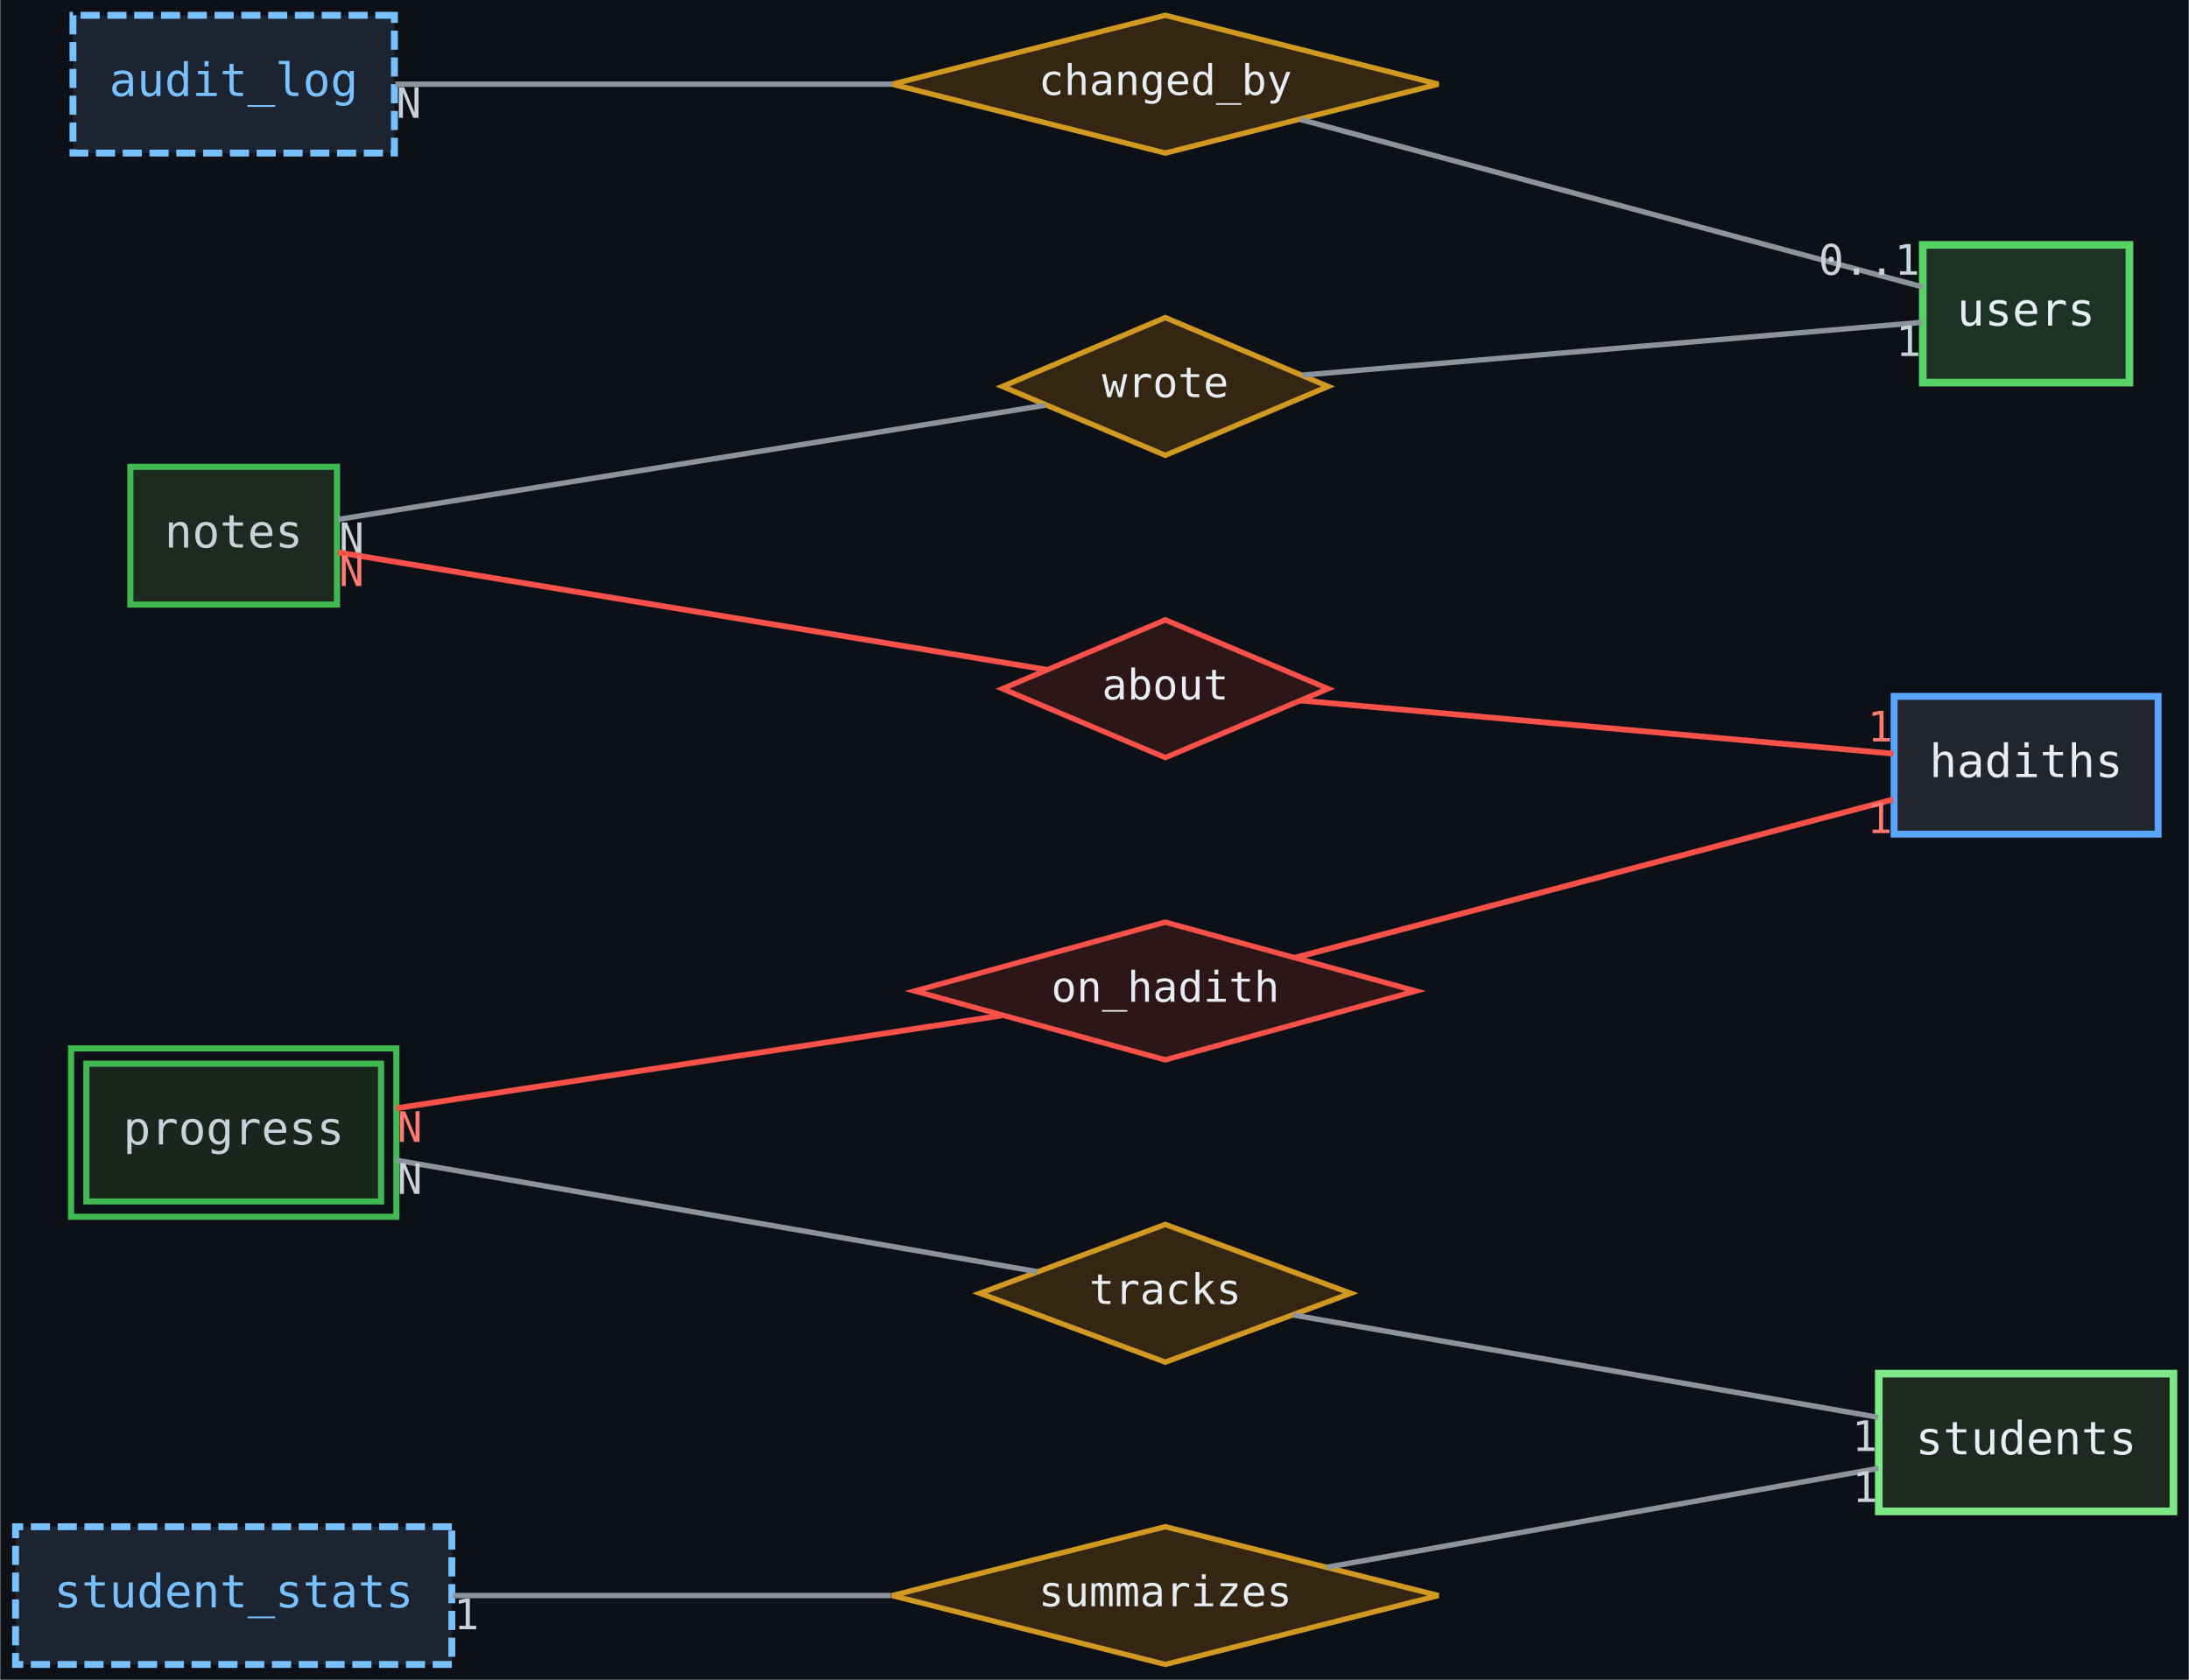
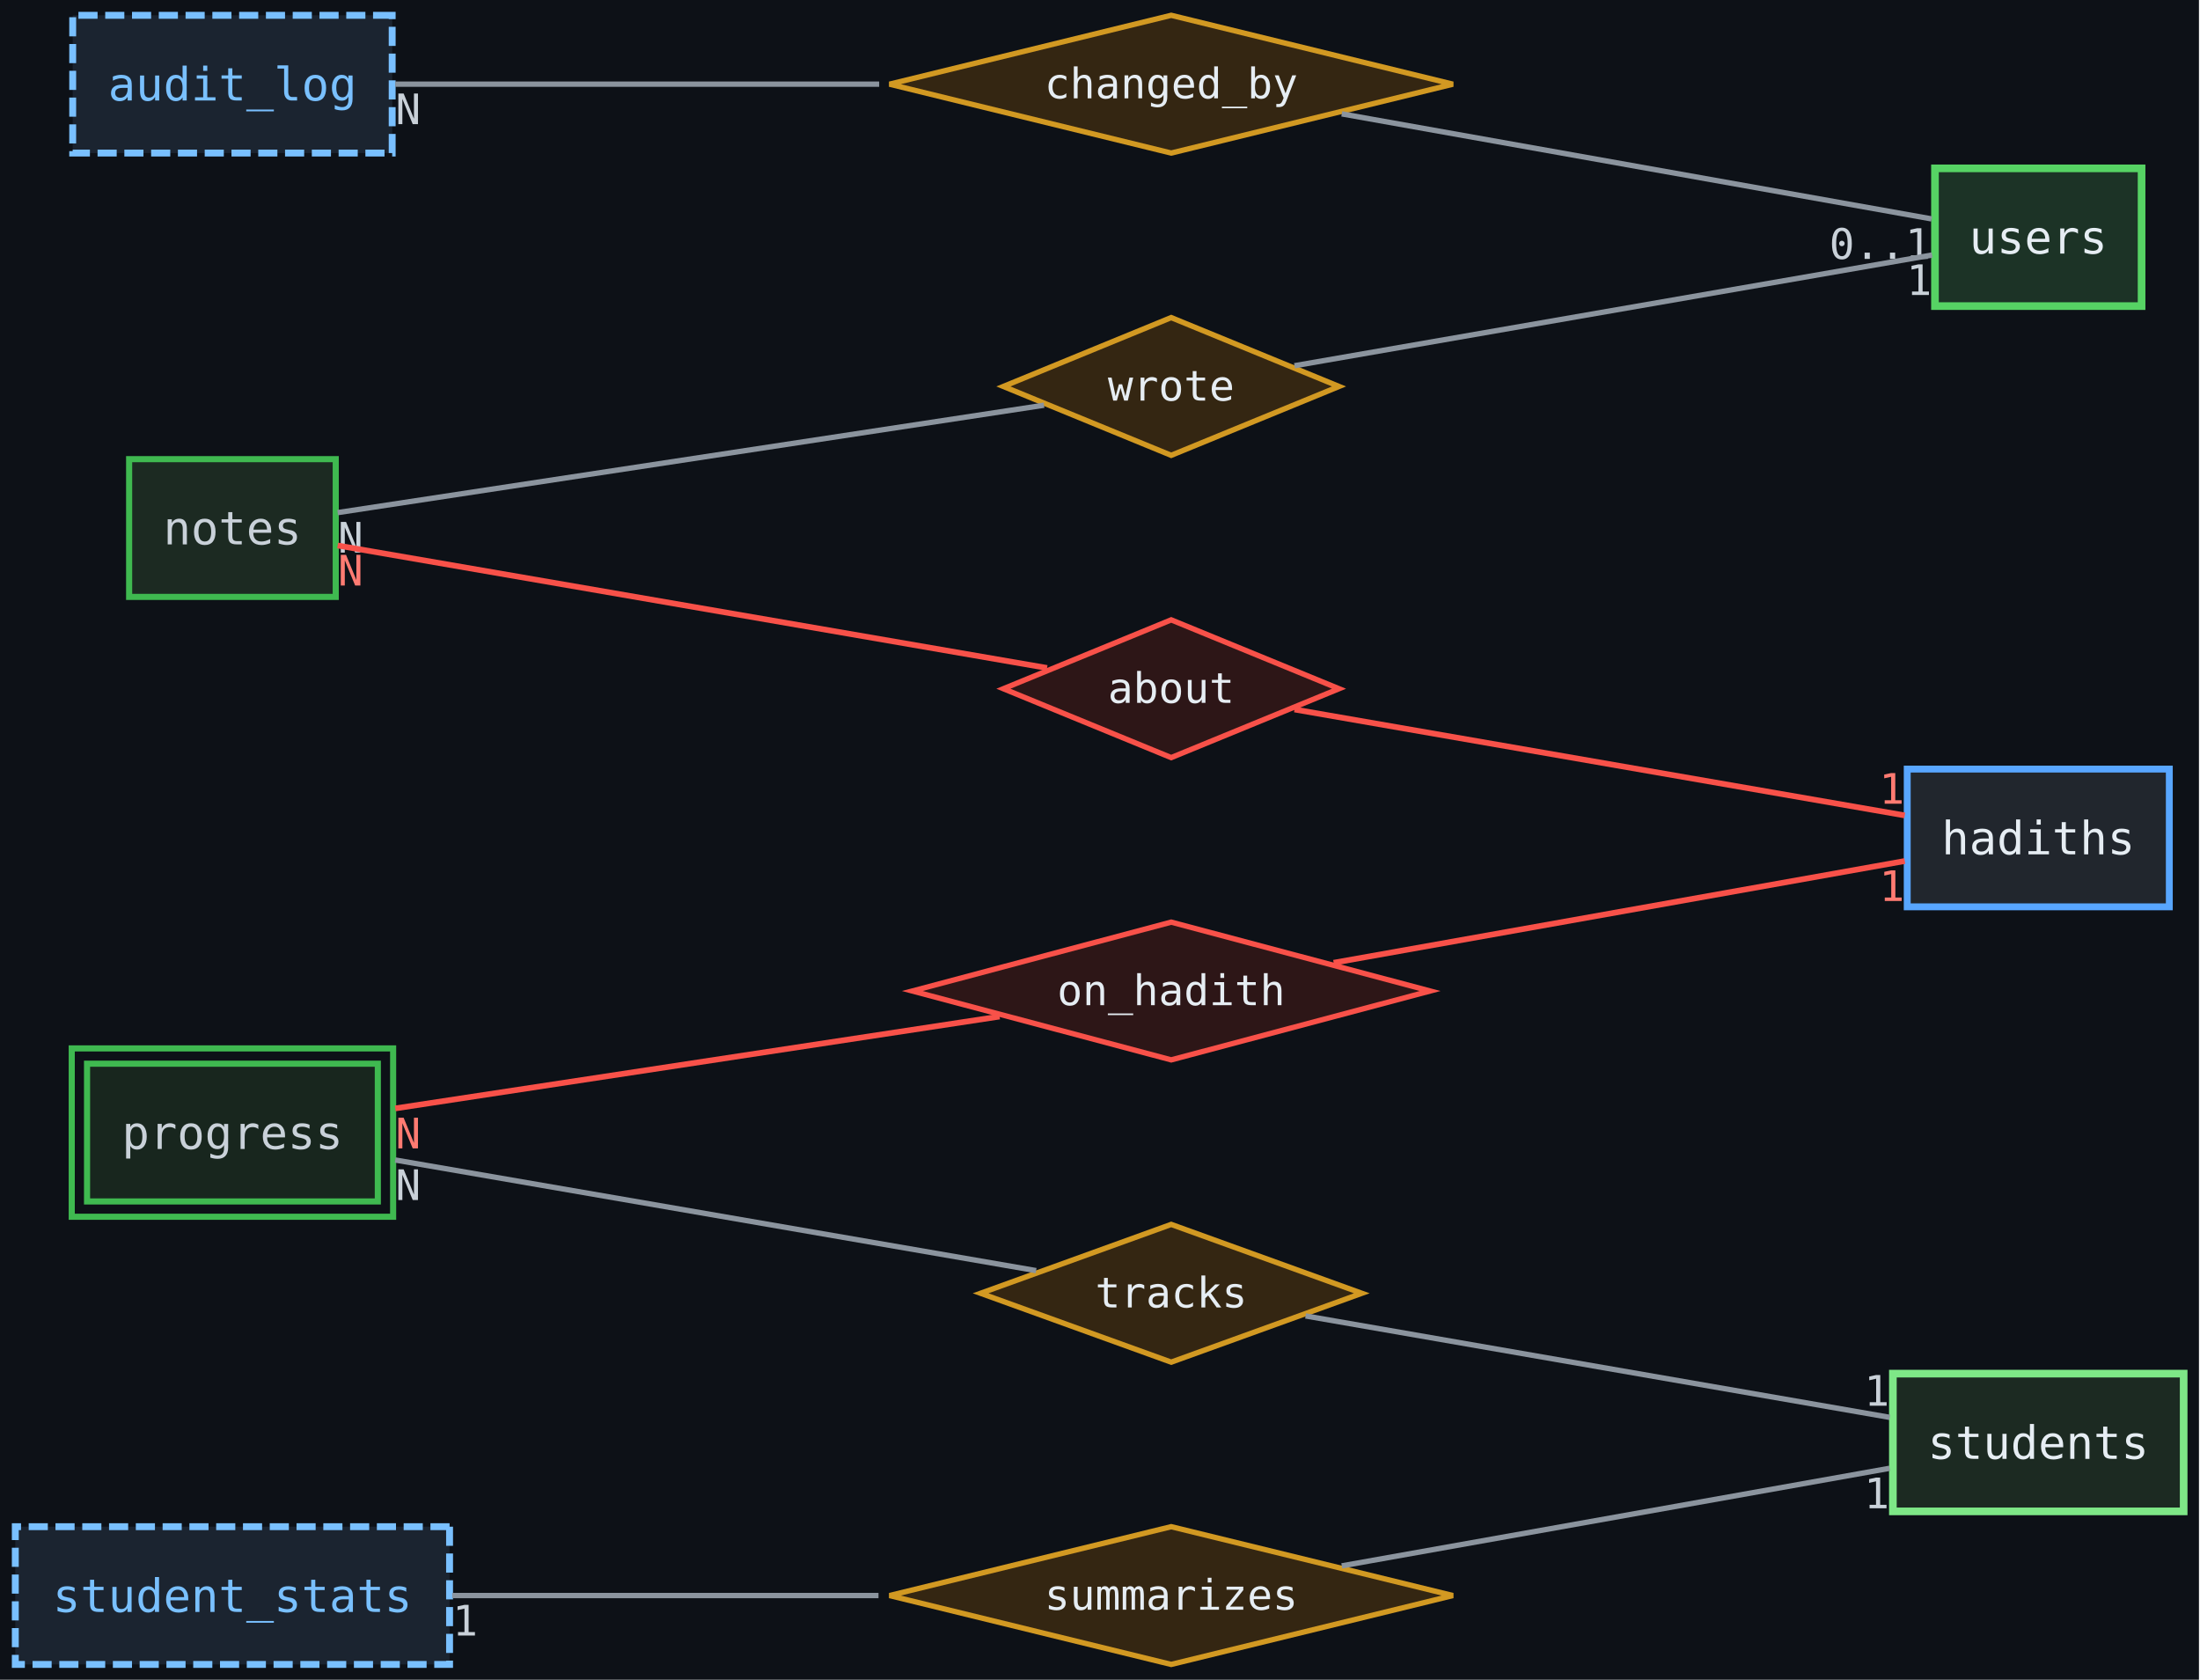
- <svg xmlns="http://www.w3.org/2000/svg" width="572pt" height="439pt" viewBox="0.00 0.00 571.87 439.00">
+ <svg xmlns="http://www.w3.org/2000/svg" width="575pt" height="439pt" viewBox="0.00 0.00 575.00 439.00">
  <g id="graph0" class="graph" transform="scale(1 1) rotate(0) translate(4 435)">
-     <polygon fill="#0d1117" stroke="transparent" points="-4,4 -4,-435 567.87,-435 567.87,4 -4,4" />
+     <polygon fill="#0d1117" stroke="none" points="-4,4 -4,-435 570.73,-435 570.73,4 -4,4" />
    <g id="node1" class="node">
-       <polygon fill="#1c3326" stroke="#56d364" stroke-width="2" points="552.37,-371 498.37,-371 498.37,-335 552.37,-335 552.37,-371" />
-       <text text-anchor="middle" x="525.37" y="-349.9" font-family="DejaVu Sans Mono" font-size="12.00" fill="#e6edf3">users</text>
+       <polygon fill="#1c3326" stroke="#56d364" stroke-width="2" points="555.73,-391 501.73,-391 501.73,-355 555.73,-355 555.73,-391" />
+       <text xml:space="preserve" text-anchor="middle" x="528.73" y="-368.73" font-family="DejaVu Sans Mono" font-size="12.00" fill="#e6edf3">users</text>
    </g>
    <g id="node2" class="node">
-       <polygon fill="#1c2a22" stroke="#7ee787" stroke-width="2" points="563.87,-76 486.87,-76 486.87,-40 563.87,-40 563.87,-76" />
-       <text text-anchor="middle" x="525.37" y="-54.9" font-family="DejaVu Sans Mono" font-size="12.00" fill="#e6edf3">students</text>
+       <polygon fill="#1c2a22" stroke="#7ee787" stroke-width="2" points="566.73,-76 490.73,-76 490.73,-40 566.73,-40 566.73,-76" />
+       <text xml:space="preserve" text-anchor="middle" x="528.73" y="-53.73" font-family="DejaVu Sans Mono" font-size="12.00" fill="#e6edf3">students</text>
    </g>
    <g id="node3" class="node">
-       <polygon fill="#18261e" stroke="#3fb950" stroke-width="1.6" points="95.5,-157 18.5,-157 18.5,-121 95.5,-121 95.5,-157" />
-       <polygon fill="none" stroke="#3fb950" stroke-width="1.6" points="99.5,-161 14.5,-161 14.5,-117 99.5,-117 99.5,-161" />
-       <text text-anchor="middle" x="57" y="-135.9" font-family="DejaVu Sans Mono" font-size="12.00" fill="#c9d1d9">progress</text>
+       <polygon fill="#18261e" stroke="#3fb950" stroke-width="1.6" points="94.75,-157 18.75,-157 18.75,-121 94.75,-121 94.75,-157" />
+       <polygon fill="none" stroke="#3fb950" stroke-width="1.6" points="98.75,-161 14.75,-161 14.75,-117 98.75,-117 98.75,-161" />
+       <text xml:space="preserve" text-anchor="middle" x="56.75" y="-134.72" font-family="DejaVu Sans Mono" font-size="12.00" fill="#c9d1d9">progress</text>
    </g>
    <g id="node8" class="node">
-       <polygon fill="#342612" stroke="#d29922" stroke-width="1.4" points="300.44,-115 251.99,-97 300.44,-79 348.88,-97 300.44,-115" />
-       <text text-anchor="middle" x="300.44" y="-94.2" font-family="DejaVu Sans Mono" font-size="11.00" fill="#e6edf3">tracks</text>
+       <polygon fill="#342612" stroke="#d29922" stroke-width="1.4" points="302.11,-115 252.3,-97 302.11,-79 351.92,-97 302.11,-115" />
+       <text xml:space="preserve" text-anchor="middle" x="302.11" y="-93.3" font-family="DejaVu Sans Mono" font-size="11.00" fill="#e6edf3">tracks</text>
    </g>
    <g id="edge1" class="edge">
-       <path fill="none" stroke="#8b949e" stroke-width="1.4" d="M99.5,-131.78C146.96,-123.52 223.66,-110.18 266.97,-102.65" />
-       <text text-anchor="middle" x="103" y="-122.98" font-family="DejaVu Sans Mono" font-size="11.00" fill="#c9d1d9">N</text>
+       <path fill="none" stroke="#8b949e" stroke-width="1.4" d="M99.31,-131.83C146.55,-123.67 222.8,-110.51 266.8,-102.92" />
+       <text xml:space="preserve" text-anchor="middle" x="102.68" y="-121.38" font-family="DejaVu Sans Mono" font-size="11.00" fill="#c9d1d9">N</text>
    </g>
    <g id="node12" class="node">
-       <polygon fill="#2d1617" stroke="#f85149" stroke-width="1.4" points="300.44,-194 234.97,-176 300.44,-158 365.9,-176 300.44,-194" />
-       <text text-anchor="middle" x="300.44" y="-173.2" font-family="DejaVu Sans Mono" font-size="11.00" fill="#e6edf3">on_hadith</text>
+       <polygon fill="#2d1617" stroke="#f85149" stroke-width="1.4" points="302.11,-194 234.45,-176 302.11,-158 369.78,-176 302.11,-194" />
+       <text xml:space="preserve" text-anchor="middle" x="302.11" y="-172.3" font-family="DejaVu Sans Mono" font-size="11.00" fill="#e6edf3">on_hadith</text>
    </g>
    <g id="edge9" class="edge">
-       <path fill="none" stroke="#f85149" stroke-width="1.5" d="M99.5,-145.36C143.73,-152.14 213.34,-162.81 257.66,-169.6" />
-       <text text-anchor="middle" x="103" y="-136.56" font-family="DejaVu Sans Mono" font-size="11.00" fill="#ff7b72">N</text>
+       <path fill="none" stroke="#f85149" stroke-width="1.5" d="M99.31,-145.32C143.29,-152.01 212.42,-162.52 257.26,-169.33" />
+       <text xml:space="preserve" text-anchor="middle" x="102.68" y="-134.87" font-family="DejaVu Sans Mono" font-size="11.00" fill="#ff7b72">N</text>
    </g>
    <g id="node4" class="node">
-       <polygon fill="#1b2430" stroke="#79c0ff" stroke-width="1.8" stroke-dasharray="5,2" points="114,-36 0,-36 0,0 114,0 114,-36" />
-       <text text-anchor="middle" x="57" y="-14.9" font-family="DejaVu Sans Mono" font-size="12.00" fill="#79c0ff">student_stats</text>
+       <polygon fill="#1b2430" stroke="#79c0ff" stroke-width="1.8" stroke-dasharray="5,2" points="113.5,-36 0,-36 0,0 113.5,0 113.5,-36" />
+       <text xml:space="preserve" text-anchor="middle" x="56.75" y="-13.72" font-family="DejaVu Sans Mono" font-size="12.00" fill="#79c0ff">student_stats</text>
    </g>
    <g id="node9" class="node">
-       <polygon fill="#342612" stroke="#d29922" stroke-width="1.4" points="300.44,-36 229.06,-18 300.44,0 371.81,-18 300.44,-36" />
-       <text text-anchor="middle" x="300.44" y="-15.2" font-family="DejaVu Sans Mono" font-size="11.00" fill="#e6edf3">summarizes</text>
+       <polygon fill="#342612" stroke="#d29922" stroke-width="1.4" points="302.11,-36 228.5,-18 302.11,0 375.73,-18 302.11,-36" />
+       <text xml:space="preserve" text-anchor="middle" x="302.11" y="-14.3" font-family="DejaVu Sans Mono" font-size="11.00" fill="#e6edf3">summarizes</text>
    </g>
    <g id="edge3" class="edge">
-       <path fill="none" stroke="#8b949e" stroke-width="1.4" d="M114.3,-18C148.44,-18 192.3,-18 228.76,-18" />
-       <text text-anchor="middle" x="117.8" y="-9.2" font-family="DejaVu Sans Mono" font-size="11.00" fill="#c9d1d9">1</text>
+       <path fill="none" stroke="#8b949e" stroke-width="1.4" d="M114.19,-18C147.33,-18 189.63,-18 225.61,-18" />
+       <text xml:space="preserve" text-anchor="middle" x="117.57" y="-7.55" font-family="DejaVu Sans Mono" font-size="11.00" fill="#c9d1d9">1</text>
    </g>
    <g id="node5" class="node">
-       <polygon fill="#1b2430" stroke="#79c0ff" stroke-width="1.8" stroke-dasharray="5,2" points="99,-431 15,-431 15,-395 99,-395 99,-431" />
-       <text text-anchor="middle" x="57" y="-409.9" font-family="DejaVu Sans Mono" font-size="12.00" fill="#79c0ff">audit_log</text>
+       <polygon fill="#1b2430" stroke="#79c0ff" stroke-width="1.8" stroke-dasharray="5,2" points="98.5,-431 15,-431 15,-395 98.5,-395 98.5,-431" />
+       <text xml:space="preserve" text-anchor="middle" x="56.75" y="-408.73" font-family="DejaVu Sans Mono" font-size="12.00" fill="#79c0ff">audit_log</text>
    </g>
    <g id="node10" class="node">
-       <polygon fill="#342612" stroke="#d29922" stroke-width="1.4" points="300.44,-431 229.06,-413 300.44,-395 371.81,-413 300.44,-431" />
-       <text text-anchor="middle" x="300.44" y="-410.2" font-family="DejaVu Sans Mono" font-size="11.00" fill="#e6edf3">changed_by</text>
+       <polygon fill="#342612" stroke="#d29922" stroke-width="1.4" points="302.11,-431 228.5,-413 302.11,-395 375.73,-413 302.11,-431" />
+       <text xml:space="preserve" text-anchor="middle" x="302.11" y="-409.3" font-family="DejaVu Sans Mono" font-size="11.00" fill="#e6edf3">changed_by</text>
    </g>
    <g id="edge5" class="edge">
-       <path fill="none" stroke="#8b949e" stroke-width="1.4" d="M99.23,-413C134.79,-413 186.9,-413 229.05,-413" />
-       <text text-anchor="middle" x="102.73" y="-404.2" font-family="DejaVu Sans Mono" font-size="11.00" fill="#c9d1d9">N</text>
+       <path fill="none" stroke="#8b949e" stroke-width="1.4" d="M99.31,-413C133.93,-413 184.12,-413 225.79,-413" />
+       <text xml:space="preserve" text-anchor="middle" x="102.68" y="-402.55" font-family="DejaVu Sans Mono" font-size="11.00" fill="#c9d1d9">N</text>
    </g>
    <g id="node6" class="node">
-       <polygon fill="#1c2a22" stroke="#3fb950" stroke-width="1.6" points="84,-313 30,-313 30,-277 84,-277 84,-313" />
-       <text text-anchor="middle" x="57" y="-291.9" font-family="DejaVu Sans Mono" font-size="12.00" fill="#c9d1d9">notes</text>
+       <polygon fill="#1c2a22" stroke="#3fb950" stroke-width="1.6" points="83.75,-315 29.75,-315 29.75,-279 83.75,-279 83.75,-315" />
+       <text xml:space="preserve" text-anchor="middle" x="56.75" y="-292.73" font-family="DejaVu Sans Mono" font-size="12.00" fill="#c9d1d9">notes</text>
    </g>
    <g id="node11" class="node">
-       <polygon fill="#342612" stroke="#d29922" stroke-width="1.4" points="300.44,-352 257.89,-334 300.44,-316 342.98,-334 300.44,-352" />
-       <text text-anchor="middle" x="300.44" y="-331.2" font-family="DejaVu Sans Mono" font-size="11.00" fill="#e6edf3">wrote</text>
+       <polygon fill="#342612" stroke="#d29922" stroke-width="1.4" points="302.11,-352 258.25,-334 302.11,-316 345.97,-334 302.11,-352" />
+       <text xml:space="preserve" text-anchor="middle" x="302.11" y="-330.3" font-family="DejaVu Sans Mono" font-size="11.00" fill="#e6edf3">wrote</text>
    </g>
    <g id="edge7" class="edge">
-       <path fill="none" stroke="#8b949e" stroke-width="1.4" d="M84.3,-299.25C129.4,-306.53 221.23,-321.37 269.02,-329.09" />
-       <text text-anchor="middle" x="87.8" y="-290.45" font-family="DejaVu Sans Mono" font-size="11.00" fill="#c9d1d9">N</text>
+       <path fill="none" stroke="#8b949e" stroke-width="1.4" d="M84.26,-301.03C129.22,-307.87 220.29,-321.71 268.87,-329.1" />
+       <text xml:space="preserve" text-anchor="middle" x="87.63" y="-290.58" font-family="DejaVu Sans Mono" font-size="11.00" fill="#c9d1d9">N</text>
    </g>
    <g id="node13" class="node">
-       <polygon fill="#2d1617" stroke="#f85149" stroke-width="1.4" points="300.44,-273 257.89,-255 300.44,-237 342.98,-255 300.44,-273" />
-       <text text-anchor="middle" x="300.44" y="-252.2" font-family="DejaVu Sans Mono" font-size="11.00" fill="#e6edf3">about</text>
+       <polygon fill="#2d1617" stroke="#f85149" stroke-width="1.4" points="302.11,-273 258.25,-255 302.11,-237 345.97,-255 302.11,-273" />
+       <text xml:space="preserve" text-anchor="middle" x="302.11" y="-251.3" font-family="DejaVu Sans Mono" font-size="11.00" fill="#e6edf3">about</text>
    </g>
    <g id="edge11" class="edge">
-       <path fill="none" stroke="#f85149" stroke-width="1.5" d="M84.3,-290.64C129.52,-283.15 221.73,-267.87 269.4,-259.98" />
-       <text text-anchor="middle" x="87.8" y="-281.84" font-family="DejaVu Sans Mono" font-size="11.00" fill="#ff7b72">N</text>
+       <path fill="none" stroke="#f85149" stroke-width="1.5" d="M84.26,-292.43C129.47,-284.62 221.29,-268.78 269.66,-260.43" />
+       <text xml:space="preserve" text-anchor="middle" x="87.63" y="-281.98" font-family="DejaVu Sans Mono" font-size="11.00" fill="#ff7b72">N</text>
    </g>
    <g id="node7" class="node">
-       <polygon fill="#21262d" stroke="#58a6ff" stroke-width="1.8" points="559.87,-253 490.87,-253 490.87,-217 559.87,-217 559.87,-253" />
-       <text text-anchor="middle" x="525.37" y="-231.9" font-family="DejaVu Sans Mono" font-size="12.00" fill="#e6edf3">hadiths</text>
+       <polygon fill="#21262d" stroke="#58a6ff" stroke-width="1.8" points="562.98,-234 494.48,-234 494.48,-198 562.98,-198 562.98,-234" />
+       <text xml:space="preserve" text-anchor="middle" x="528.73" y="-211.72" font-family="DejaVu Sans Mono" font-size="12.00" fill="#e6edf3">hadiths</text>
    </g>
    <g id="edge2" class="edge">
-       <path fill="none" stroke="#8b949e" stroke-width="1.4" d="M333.85,-91.33C374.43,-84.23 443.8,-72.1 486.69,-64.59" />
-       <text text-anchor="middle" x="483.19" y="-55.79" font-family="DejaVu Sans Mono" font-size="11.00" fill="#c9d1d9">1</text>
+       <path fill="none" stroke="#8b949e" stroke-width="1.4" d="M337.23,-91.08C378.34,-83.94 447.21,-71.98 489.91,-64.57" />
+       <text xml:space="preserve" text-anchor="middle" x="486.53" y="-67.62" font-family="DejaVu Sans Mono" font-size="11.00" fill="#c9d1d9">1</text>
    </g>
    <g id="edge4" class="edge">
-       <path fill="none" stroke="#8b949e" stroke-width="1.4" d="M342.58,-25.38C383.85,-32.79 446.85,-44.09 486.8,-51.26" />
-       <text text-anchor="middle" x="483.3" y="-42.46" font-family="DejaVu Sans Mono" font-size="11.00" fill="#c9d1d9">1</text>
+       <path fill="none" stroke="#8b949e" stroke-width="1.4" d="M346.69,-25.76C388.28,-33.17 450.3,-44.21 489.87,-51.26" />
+       <text xml:space="preserve" text-anchor="middle" x="486.5" y="-40.81" font-family="DejaVu Sans Mono" font-size="11.00" fill="#c9d1d9">1</text>
    </g>
    <g id="edge6" class="edge">
-       <path fill="none" stroke="#8b949e" stroke-width="1.4" d="M335.78,-403.76C380.61,-391.69 458.07,-370.84 498.35,-360" />
-       <text text-anchor="middle" x="484.35" y="-363.2" font-family="DejaVu Sans Mono" font-size="11.00" fill="#c9d1d9">0..1</text>
+       <path fill="none" stroke="#8b949e" stroke-width="1.4" d="M346.69,-405.24C392.36,-397.11 462.67,-384.58 500.84,-377.79" />
+       <text xml:space="preserve" text-anchor="middle" x="487.34" y="-367.34" font-family="DejaVu Sans Mono" font-size="11.00" fill="#c9d1d9">0..1</text>
    </g>
    <g id="edge8" class="edge">
-       <path fill="none" stroke="#8b949e" stroke-width="1.4" d="M336.27,-336.97C381.09,-340.79 457.95,-347.34 498.14,-350.76" />
-       <text text-anchor="middle" x="494.64" y="-341.96" font-family="DejaVu Sans Mono" font-size="11.00" fill="#c9d1d9">1</text>
+       <path fill="none" stroke="#8b949e" stroke-width="1.4" d="M334.34,-339.42C378.7,-347.13 459.2,-361.1 500.97,-368.35" />
+       <text xml:space="preserve" text-anchor="middle" x="497.59" y="-357.9" font-family="DejaVu Sans Mono" font-size="11.00" fill="#c9d1d9">1</text>
    </g>
    <g id="edge10" class="edge">
-       <path fill="none" stroke="#f85149" stroke-width="1.5" d="M334.33,-184.71C376.24,-195.8 448.29,-214.87 490.61,-226.07" />
-       <text text-anchor="middle" x="487.11" y="-217.27" font-family="DejaVu Sans Mono" font-size="11.00" fill="#ff7b72">1</text>
+       <path fill="none" stroke="#f85149" stroke-width="1.5" d="M344.57,-183.38C387.54,-191.04 453.9,-202.85 493.84,-209.97" />
+       <text xml:space="preserve" text-anchor="middle" x="490.47" y="-199.52" font-family="DejaVu Sans Mono" font-size="11.00" fill="#ff7b72">1</text>
    </g>
    <g id="edge12" class="edge">
-       <path fill="none" stroke="#f85149" stroke-width="1.5" d="M335.78,-251.92C377.92,-248.14 448.9,-241.77 490.72,-238.02" />
-       <text text-anchor="middle" x="487.22" y="-241.22" font-family="DejaVu Sans Mono" font-size="11.00" fill="#ff7b72">1</text>
+       <path fill="none" stroke="#f85149" stroke-width="1.5" d="M334.34,-249.58C376.29,-242.29 450.56,-229.4 493.83,-221.89" />
+       <text xml:space="preserve" text-anchor="middle" x="490.45" y="-224.94" font-family="DejaVu Sans Mono" font-size="11.00" fill="#ff7b72">1</text>
    </g>
  </g>
</svg>
